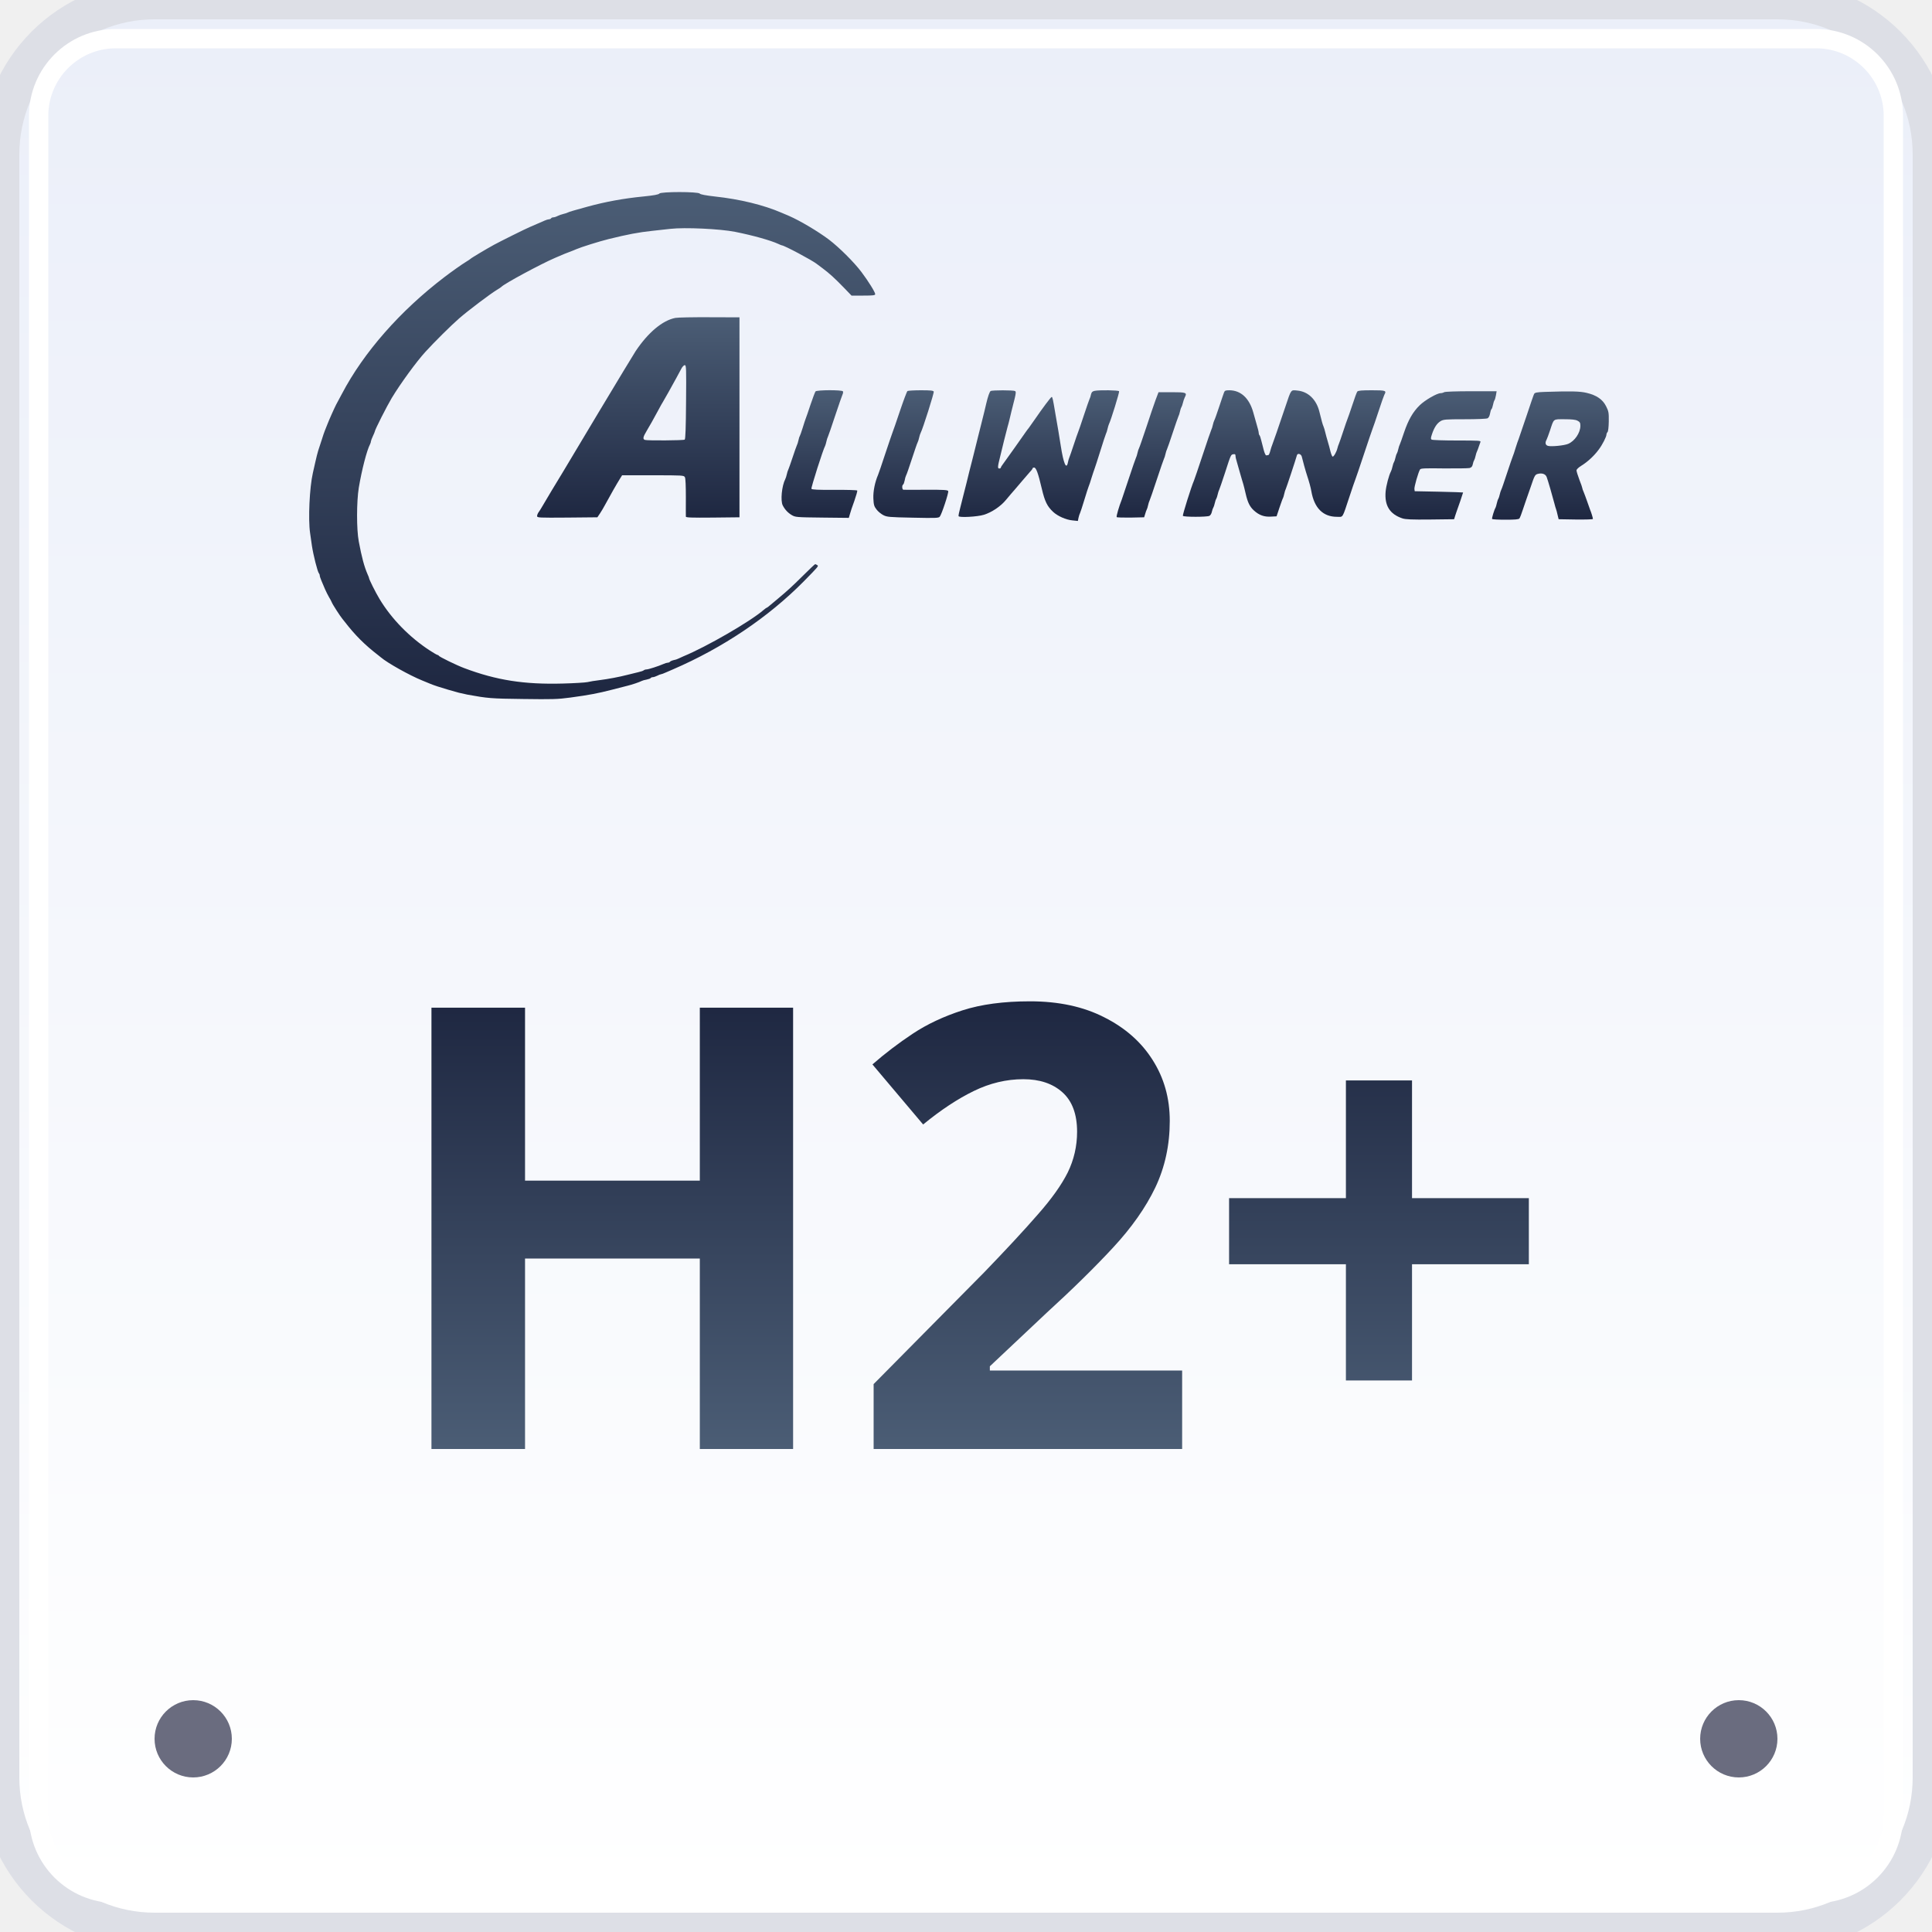
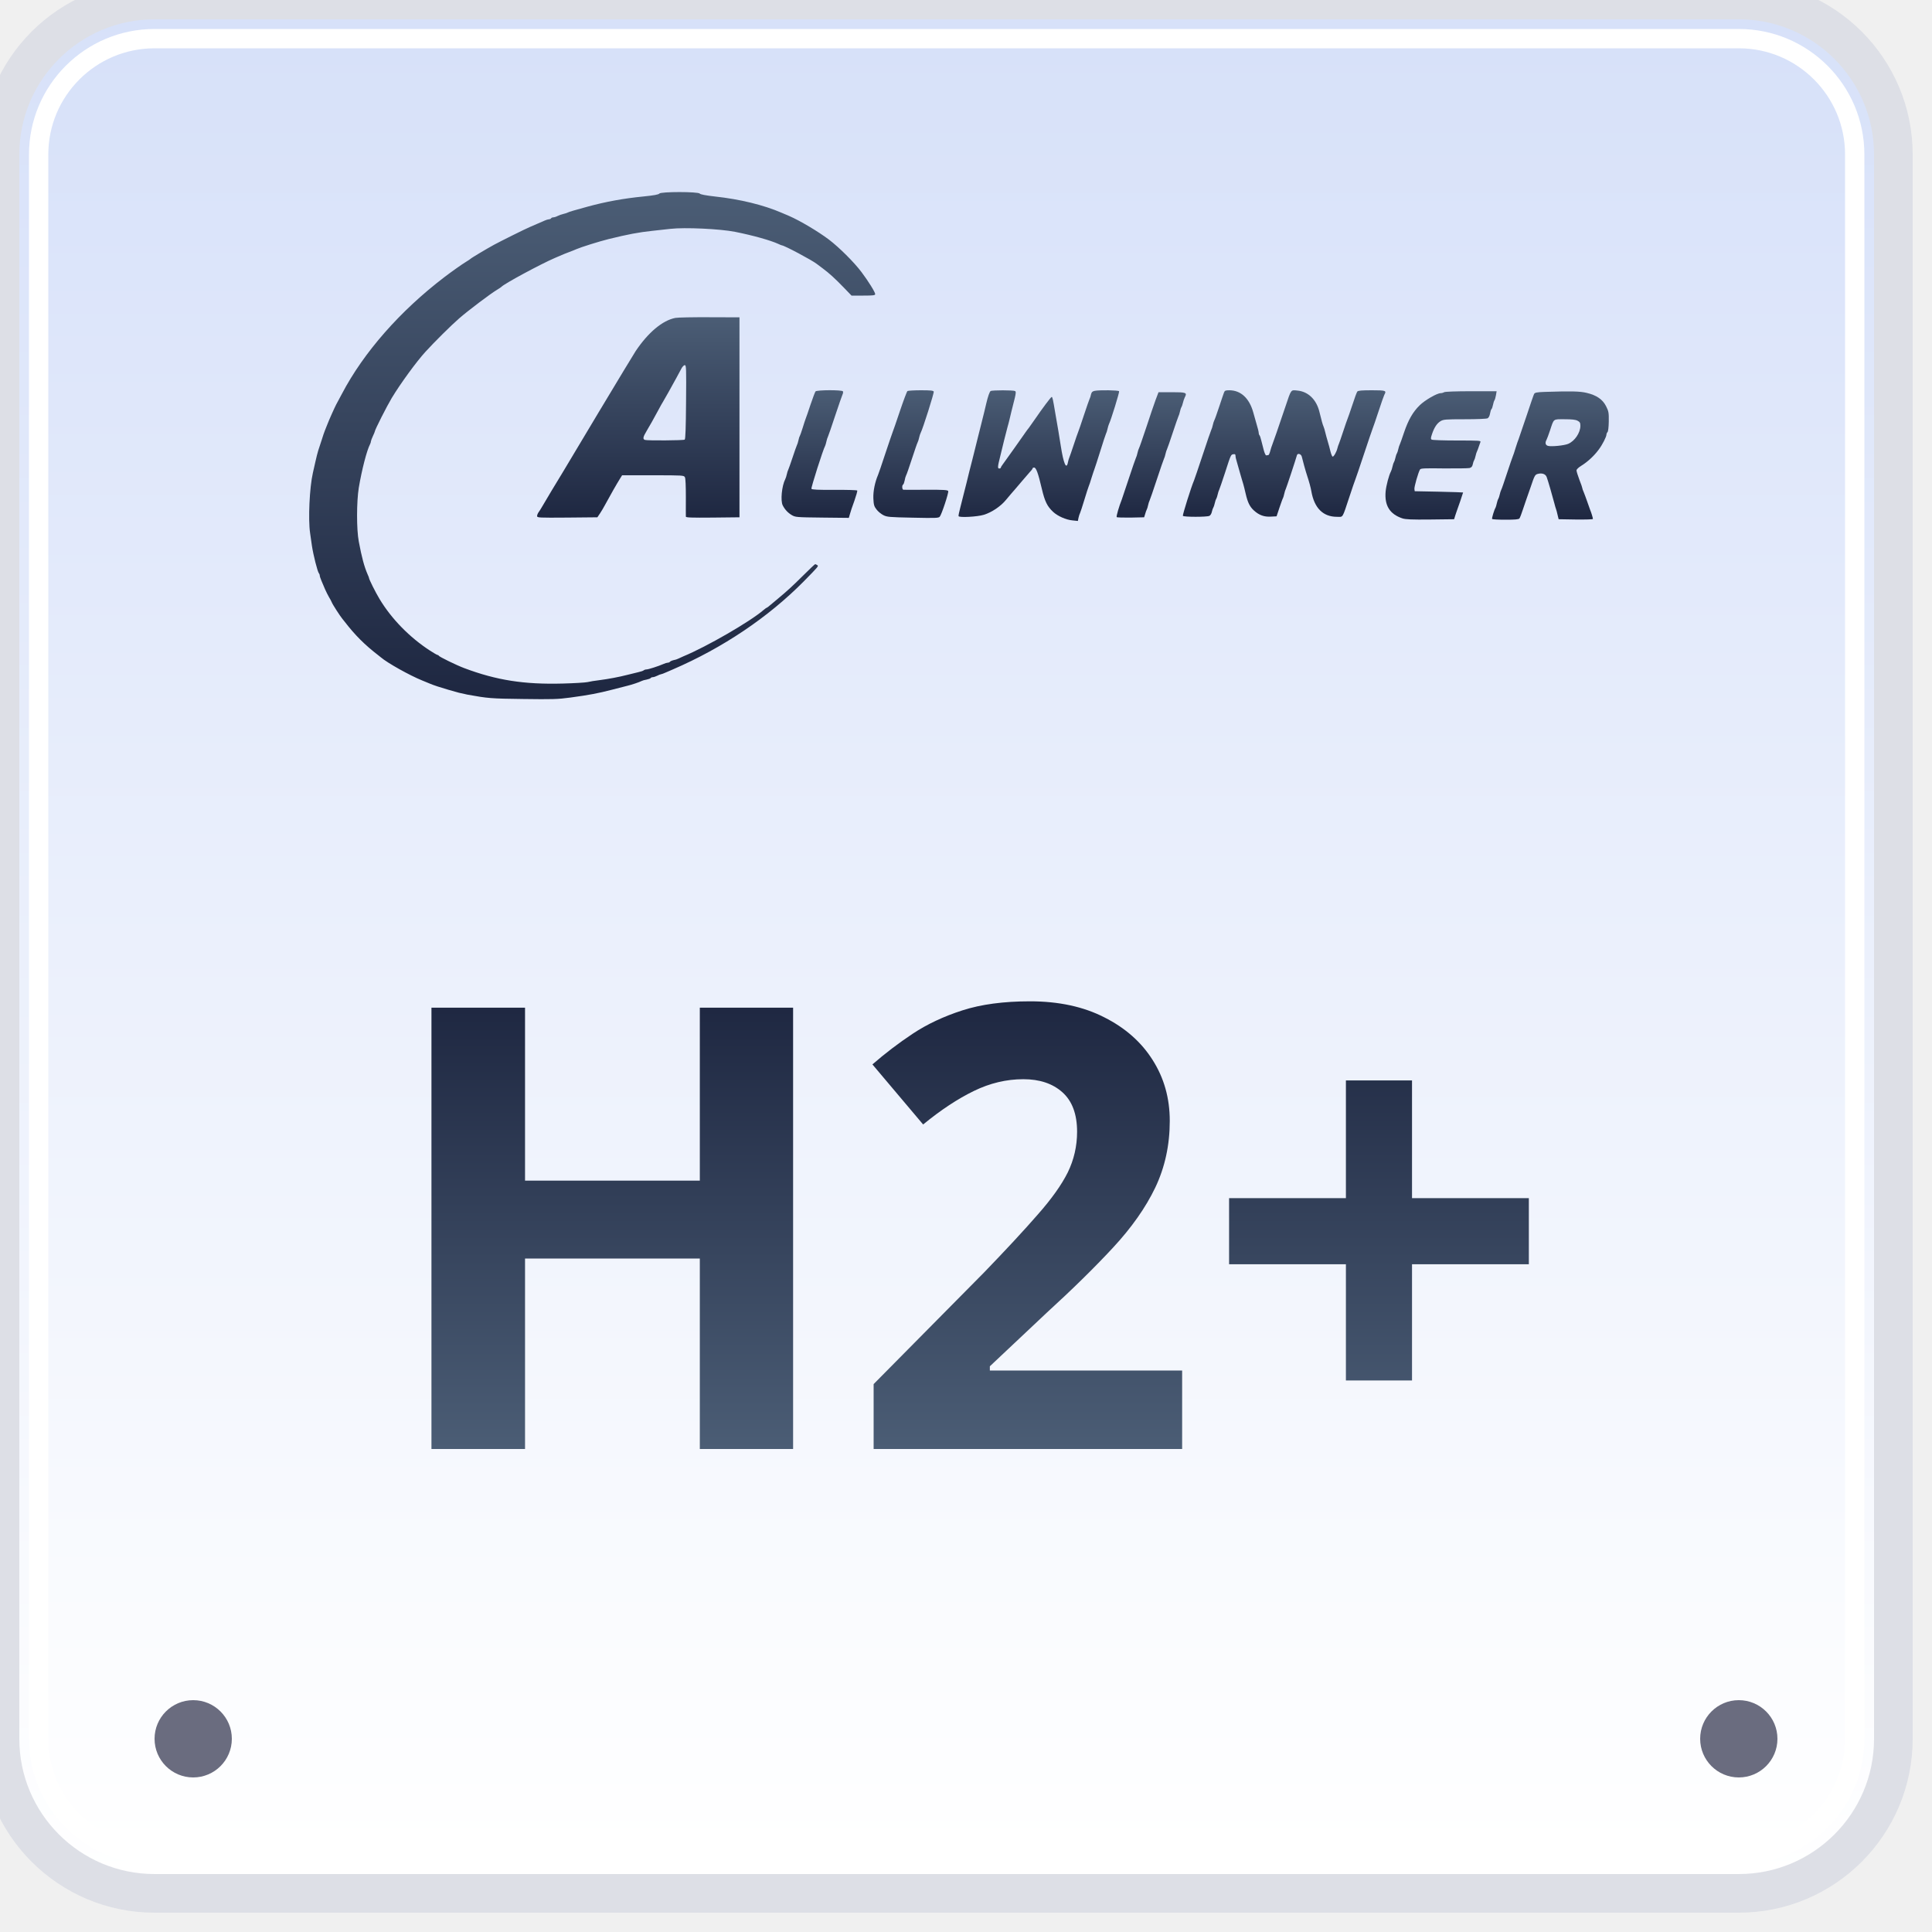
<svg xmlns="http://www.w3.org/2000/svg" width="100" height="100">
  <defs>
    <linearGradient id="soc_bg" x1="0%" y1="0%" x2="0%" y2="100%">
-       <stop offset="0%" style="stop-color:#ebeff9;stop-opacity:1" />
+       <stop offset="0%" style="stop-color:#d7e1f9;stop-opacity:1" />
      <stop offset="100%" style="stop-color:#ffffff;stop-opacity:1" />
    </linearGradient>
    <linearGradient id="soc_name" x1="0%" y1="0%" x2="0%" y2="100%">
      <stop offset="0%" style="stop-color:#1e2741;stop-opacity:1" />
      <stop offset="100%" style="stop-color:#4b5d75;stop-opacity:1" />
    </linearGradient>
  </defs>
-   <rect width="100" height="100" fill="url(#soc_bg)" rx="8" stroke="#dddfe6" stroke-width="2" />
-   <rect x="2" y="2" width="96" height="96" fill="url(#soc_bg)" rx="4" stroke="#ffffff" stroke-width="1" />
+   <rect width="98" height="98" fill="url(#soc_bg)" rx="8" stroke="#dddfe6" stroke-width="2" />
+   <rect x="2" y="2" width="94" height="94" fill="url(#soc_bg)" rx="6" stroke="#ffffff" stroke-width="1" />
  <g transform="translate(16,80) scale(0.005,-0.005)" fill="url(#soc_name)">
    <path d="M3625 13996 c-7 -10 -56 -19 -165 -30 -205 -20 -395 -55 -580 -106 -139 -38 -187 -52 -200 -59 -9 -5 -30 -12 -49 -16 -18 -4 -44 -13 -59 -21 -15 -8 -35 -14 -44 -14 -9 0 -20 -4 -23 -10 -3 -5 -13 -10 -22 -10 -8 0 -29 -6 -46 -14 -28 -13 -66 -29 -152 -66 -42 -17 -313 -152 -371 -184 -79 -43 -238 -138 -244 -146 -3 -3 -23 -17 -45 -30 -36 -21 -159 -108 -225 -159 -457 -348 -836 -779 -1061 -1209 -27 -50 -53 -100 -59 -110 -15 -28 -76 -164 -90 -202 -7 -19 -19 -48 -26 -65 -7 -16 -22 -61 -34 -100 -12 -38 -28 -88 -36 -110 -7 -22 -20 -74 -29 -115 -9 -41 -21 -93 -26 -115 -35 -152 -50 -481 -29 -622 6 -38 14 -97 19 -133 14 -94 58 -269 72 -284 5 -6 9 -16 9 -24 0 -7 8 -32 18 -55 10 -23 27 -62 37 -87 11 -25 29 -61 40 -80 12 -19 25 -44 29 -54 6 -19 90 -149 111 -173 5 -7 15 -18 20 -25 111 -144 209 -242 353 -353 7 -5 18 -15 25 -20 66 -57 298 -187 427 -239 36 -15 74 -31 85 -35 33 -14 105 -38 185 -61 41 -11 91 -25 110 -31 19 -5 60 -14 90 -20 210 -38 243 -41 575 -45 302 -4 357 -3 490 15 199 27 286 44 430 81 66 17 138 36 160 41 46 11 123 37 146 49 9 5 33 12 53 15 20 4 39 11 42 16 3 5 13 9 22 9 9 0 30 7 46 15 15 8 33 15 38 15 5 0 30 9 56 21 26 11 56 24 67 29 519 224 989 541 1355 911 154 157 156 159 140 169 -8 5 -18 10 -21 10 -4 0 -60 -53 -125 -118 -118 -117 -166 -160 -258 -237 -26 -22 -62 -52 -80 -67 -17 -15 -34 -28 -37 -28 -3 0 -19 -11 -35 -25 -136 -118 -589 -380 -829 -479 -22 -10 -47 -21 -55 -25 -9 -5 -30 -12 -48 -15 -17 -4 -34 -12 -37 -17 -4 -5 -13 -9 -22 -9 -8 0 -29 -6 -46 -14 -50 -22 -155 -56 -175 -56 -10 0 -22 -4 -28 -9 -5 -5 -31 -14 -59 -20 -27 -7 -77 -19 -110 -27 -85 -22 -197 -43 -290 -55 -44 -5 -99 -14 -123 -20 -24 -5 -139 -12 -255 -15 -400 -11 -688 34 -1022 160 -80 30 -258 117 -263 128 -2 5 -8 8 -13 8 -4 0 -40 20 -78 45 -211 137 -399 329 -523 536 -41 68 -108 202 -108 216 0 3 -6 19 -14 36 -36 83 -61 177 -92 342 -24 125 -23 413 0 555 31 185 83 388 117 452 5 10 9 23 9 30 1 7 9 31 20 53 11 22 19 44 20 48 0 17 126 265 176 348 88 146 256 377 349 478 87 96 264 272 347 344 90 79 323 255 393 297 22 13 42 27 45 30 24 30 408 237 555 300 28 12 59 25 70 30 11 5 45 19 75 30 30 11 64 25 75 30 50 22 238 81 335 105 203 50 310 70 450 85 52 6 138 15 190 21 150 17 513 0 670 -31 185 -37 367 -88 447 -125 17 -8 34 -15 37 -15 24 0 315 -155 361 -192 6 -5 33 -25 60 -45 70 -52 127 -104 220 -200 l80 -83 123 0 c101 0 122 3 122 15 0 20 -70 133 -143 230 -77 102 -229 253 -335 334 -114 86 -300 196 -412 245 -19 8 -55 23 -80 34 -185 80 -430 140 -690 168 -96 11 -149 21 -156 30 -17 21 -405 21 -419 0z" />
    <path d="M3791 12709 c-133 -26 -282 -151 -411 -344 -18 -27 -192 -315 -387 -640 -194 -324 -357 -597 -362 -605 -32 -50 -216 -358 -225 -375 -6 -11 -19 -31 -28 -44 -10 -13 -18 -32 -18 -42 0 -19 12 -19 312 -17 l312 3 27 40 c15 22 40 65 56 95 39 73 120 216 150 263 l23 37 320 0 c309 0 320 -1 330 -20 7 -12 10 -92 10 -208 0 -103 -1 -193 0 -200 0 -10 59 -12 278 -10 l277 3 0 1035 0 1035 -310 1 c-170 1 -330 -2 -354 -7z m111 -871 c-2 -263 -6 -384 -14 -389 -14 -9 -390 -11 -412 -3 -24 9 -20 30 18 93 36 60 67 116 124 221 19 36 38 70 42 75 4 6 31 53 60 105 29 52 67 120 83 150 17 30 39 72 50 93 10 20 26 37 36 37 15 0 16 -33 13 -382z" />
    <path d="M5242 11948 c-5 -7 -29 -69 -52 -138 -23 -69 -45 -134 -50 -145 -4 -11 -19 -54 -31 -95 -13 -41 -26 -79 -30 -85 -4 -5 -10 -26 -14 -45 -4 -19 -11 -41 -16 -50 -4 -8 -24 -64 -44 -125 -20 -60 -40 -117 -44 -125 -5 -9 -12 -31 -16 -50 -4 -19 -11 -41 -16 -50 -36 -70 -51 -224 -26 -272 22 -43 53 -76 93 -100 38 -22 47 -23 315 -26 l276 -3 11 38 c5 21 26 83 46 137 19 54 33 103 30 108 -3 5 -109 8 -236 7 -170 -1 -233 2 -238 11 -6 10 122 412 142 445 3 6 9 26 13 45 4 19 11 41 16 50 4 8 38 105 74 215 37 110 71 210 77 222 6 11 7 26 4 32 -10 16 -270 15 -284 -1z" />
    <path d="M6194 11952 c-6 -4 -41 -97 -78 -207 -37 -110 -71 -209 -76 -220 -5 -11 -38 -110 -75 -220 -36 -110 -70 -209 -75 -220 -33 -76 -52 -171 -49 -244 3 -67 8 -83 32 -114 15 -21 47 -47 70 -59 39 -20 60 -22 307 -27 233 -5 266 -4 278 10 20 23 94 248 88 265 -5 12 -43 15 -228 14 -123 0 -229 -1 -235 0 -15 0 -18 46 -4 54 5 3 12 22 16 42 3 20 10 44 15 53 6 9 32 86 60 171 28 85 54 162 59 170 5 9 12 31 16 50 4 19 11 41 16 50 21 38 140 413 135 426 -4 11 -31 14 -133 14 -70 0 -133 -4 -139 -8z" />
    <path d="M7055 11952 c-11 -7 -28 -55 -46 -132 -10 -44 -23 -98 -53 -217 -8 -32 -22 -87 -31 -123 -9 -36 -23 -92 -31 -125 -8 -33 -22 -87 -30 -120 -8 -33 -22 -86 -30 -117 -7 -32 -21 -84 -28 -115 -8 -32 -22 -85 -30 -118 -8 -33 -24 -96 -35 -139 -12 -44 -20 -84 -18 -89 5 -17 194 -7 262 14 81 25 172 86 227 152 24 29 47 57 53 63 16 18 56 64 115 134 30 35 67 78 82 95 16 16 28 33 28 38 0 4 7 7 15 7 21 0 42 -58 80 -220 31 -132 56 -182 117 -239 47 -44 134 -82 199 -88 l57 -6 7 34 c4 18 11 40 16 49 4 8 24 69 44 135 20 66 40 129 45 140 5 11 19 52 30 90 12 39 26 79 30 90 5 11 31 94 60 185 28 91 55 172 59 180 5 9 12 31 16 50 4 19 11 41 15 50 20 39 110 331 105 340 -7 11 -204 14 -253 4 -24 -5 -32 -13 -38 -37 -3 -17 -10 -38 -15 -47 -4 -8 -31 -85 -59 -170 -28 -85 -55 -164 -60 -175 -5 -11 -25 -69 -45 -130 -20 -60 -40 -119 -45 -130 -5 -11 -12 -35 -15 -52 -16 -81 -46 -10 -74 172 -5 33 -17 103 -25 155 -9 52 -23 136 -32 185 -24 144 -29 166 -37 166 -8 0 -94 -115 -177 -236 -25 -36 -52 -74 -60 -85 -8 -10 -21 -26 -28 -37 -7 -10 -35 -49 -62 -88 -27 -38 -55 -78 -62 -88 -25 -36 -108 -152 -123 -172 -8 -10 -15 -23 -15 -27 0 -4 -7 -8 -16 -8 -18 0 -17 19 10 125 8 33 26 107 40 165 15 58 31 121 36 140 6 19 15 55 21 80 10 44 22 93 54 219 12 52 13 66 3 73 -16 10 -239 10 -253 0z" />
    <path d="M9471 11937 c-5 -12 -27 -78 -50 -147 -23 -69 -45 -132 -50 -140 -5 -9 -12 -31 -16 -50 -4 -19 -11 -41 -16 -50 -4 -8 -45 -125 -89 -260 -45 -135 -85 -254 -90 -265 -27 -60 -120 -357 -115 -365 8 -13 251 -13 275 0 10 5 22 24 25 42 4 18 11 38 15 43 4 6 11 26 15 45 4 19 11 40 15 45 4 6 11 26 15 45 4 19 11 41 16 50 4 8 31 87 60 175 62 193 61 189 88 193 16 3 21 -2 21 -17 0 -11 6 -40 14 -63 7 -24 23 -79 35 -123 13 -44 26 -91 31 -105 4 -14 16 -59 25 -100 21 -92 43 -136 86 -175 53 -48 106 -67 174 -63 l60 3 30 90 c17 50 33 95 37 100 3 6 9 26 13 45 4 19 11 41 16 50 6 12 97 285 115 348 7 24 43 13 50 -15 7 -32 41 -155 54 -193 22 -66 39 -129 45 -165 30 -174 121 -265 265 -265 67 0 52 -24 130 210 28 85 55 164 60 175 5 11 45 130 90 265 45 135 85 254 90 265 5 11 32 90 60 175 28 85 55 163 60 172 25 45 18 48 -129 48 -103 0 -141 -3 -150 -13 -6 -7 -29 -69 -51 -138 -23 -68 -45 -133 -50 -144 -5 -11 -25 -69 -45 -130 -20 -60 -40 -119 -45 -130 -5 -11 -12 -31 -15 -45 -10 -41 -39 -90 -50 -87 -5 2 -15 26 -22 53 -6 27 -19 74 -28 104 -9 30 -21 73 -26 95 -5 22 -13 49 -18 60 -9 19 -20 61 -42 150 -31 129 -117 212 -229 222 -69 7 -62 17 -124 -168 -70 -209 -127 -372 -136 -394 -5 -11 -14 -39 -20 -62 -6 -24 -15 -44 -20 -44 -6 -1 -15 -2 -22 -3 -6 -1 -17 23 -25 52 -7 28 -19 74 -26 101 -6 27 -15 53 -20 57 -4 4 -7 15 -7 24 0 9 -9 48 -21 86 -11 38 -27 94 -35 124 -41 148 -129 229 -247 230 -40 0 -49 -3 -56 -23z" />
    <path d="M11750 11940 c-8 -5 -25 -10 -36 -10 -39 0 -164 -73 -217 -125 -70 -68 -118 -151 -162 -281 -20 -60 -40 -116 -44 -124 -5 -9 -12 -31 -16 -50 -4 -19 -11 -39 -15 -45 -4 -5 -11 -26 -15 -45 -4 -19 -11 -39 -15 -45 -4 -5 -11 -26 -15 -45 -4 -19 -11 -41 -16 -50 -21 -39 -49 -146 -55 -207 -13 -146 42 -235 173 -279 33 -11 96 -14 289 -12 l247 3 9 30 c5 17 12 37 15 45 13 34 70 200 69 202 -1 1 -113 5 -251 8 l-250 5 -3 23 c-3 22 40 173 58 202 7 12 47 14 247 11 132 -1 251 1 265 4 20 5 29 15 34 38 3 18 10 37 14 42 4 6 11 26 15 45 4 19 11 41 16 50 4 8 12 29 17 45 6 17 13 38 17 48 7 16 -9 17 -241 17 -137 0 -255 4 -263 9 -11 7 -11 16 3 57 23 69 51 111 88 134 30 18 51 20 251 20 124 0 226 4 237 10 11 6 21 26 25 50 4 22 10 42 15 45 4 3 11 22 15 42 4 21 11 43 15 48 5 6 12 30 16 53 l7 42 -264 0 c-153 0 -270 -4 -279 -10z" />
    <path d="M12788 11943 c-80 -3 -99 -7 -107 -21 -5 -9 -41 -114 -80 -232 -40 -118 -76 -224 -80 -235 -5 -11 -19 -51 -31 -90 -11 -38 -25 -79 -30 -90 -5 -11 -32 -90 -60 -175 -28 -85 -54 -162 -59 -170 -5 -9 -12 -31 -16 -50 -4 -19 -11 -39 -15 -45 -4 -5 -11 -26 -15 -45 -4 -19 -10 -39 -13 -45 -14 -22 -40 -110 -36 -117 3 -5 65 -8 138 -8 99 0 136 3 145 13 6 8 22 49 36 93 15 43 29 86 32 94 3 8 25 71 49 140 39 116 44 126 72 134 44 12 81 0 93 -32 11 -27 61 -200 81 -277 5 -22 13 -47 16 -55 3 -8 11 -35 16 -60 l11 -45 178 -3 c97 -1 177 1 177 6 0 10 -17 67 -30 97 -4 11 -18 49 -30 85 -12 36 -29 79 -36 97 -8 17 -14 35 -14 40 0 5 -13 44 -30 86 -16 43 -30 87 -30 97 0 11 19 30 50 49 65 40 133 103 180 167 39 52 80 133 80 156 0 8 5 19 11 25 7 7 12 52 13 111 1 90 -1 103 -28 157 -36 71 -99 114 -201 138 -69 17 -162 19 -437 10z m342 -298 c25 -13 30 -22 30 -53 0 -72 -59 -159 -127 -187 -40 -17 -171 -30 -207 -21 -28 7 -34 32 -16 64 5 9 21 53 36 97 41 124 29 115 150 115 75 0 114 -4 134 -15z" />
    <path d="M8762 11858 c-17 -46 -60 -173 -96 -283 -37 -110 -70 -207 -75 -215 -5 -9 -12 -31 -16 -50 -4 -19 -11 -41 -16 -50 -4 -8 -38 -105 -74 -215 -37 -110 -69 -207 -72 -215 -28 -69 -59 -176 -53 -183 3 -4 69 -6 145 -5 l139 3 11 35 c5 19 13 40 16 45 4 6 10 26 14 45 4 19 11 41 16 50 4 8 38 105 74 215 36 110 70 207 74 215 5 9 12 31 16 50 4 19 11 41 16 50 4 8 31 85 59 170 28 85 55 162 59 170 5 9 12 31 16 50 4 19 11 40 15 45 4 6 11 25 15 43 4 18 13 45 20 59 26 49 15 53 -135 53 l-137 0 -31 -82z" />
  </g>
  <text x="50" y="75" fill="url(#soc_name)" text-anchor="middle">
    <tspan style="font: 600 32px sans-serif">H2+</tspan>
  </text>
  <circle cx="10" cy="90" r="2" fill="#6a6c7f" />
  <circle cx="90" cy="90" r="2" fill="#6a6c7f" />
</svg>
